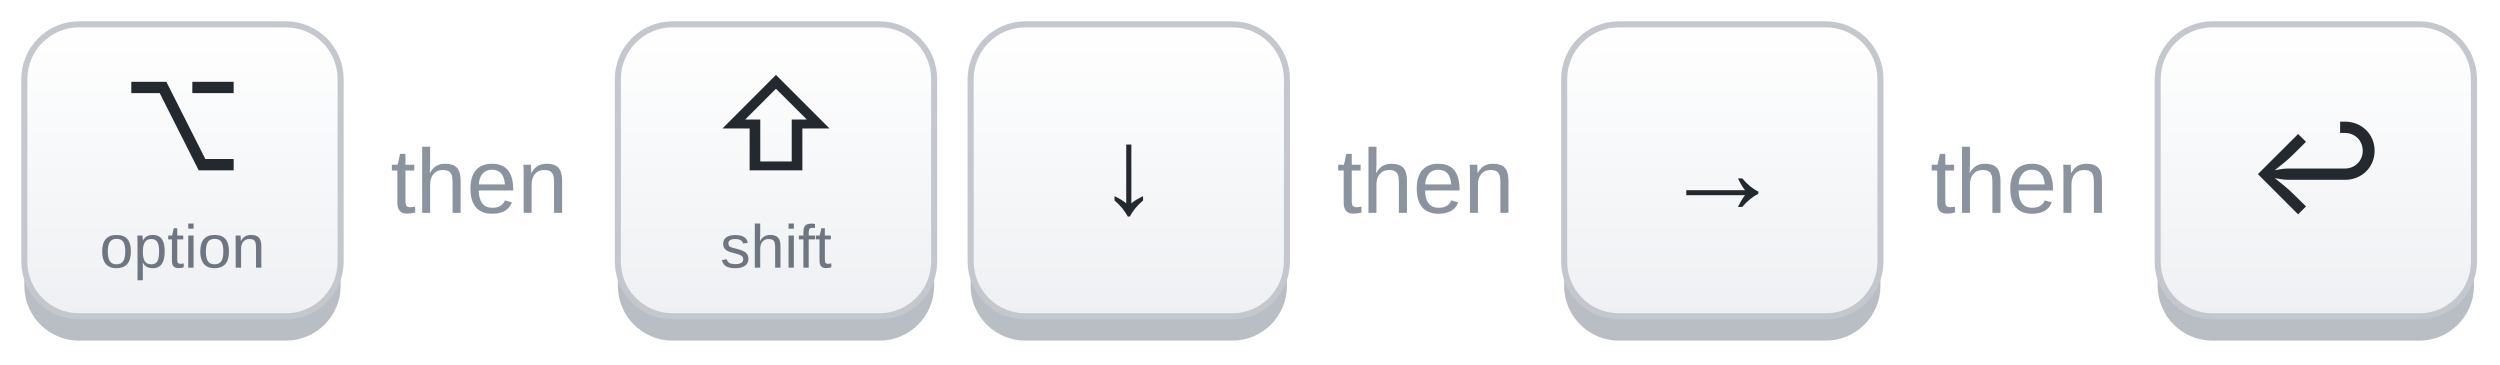
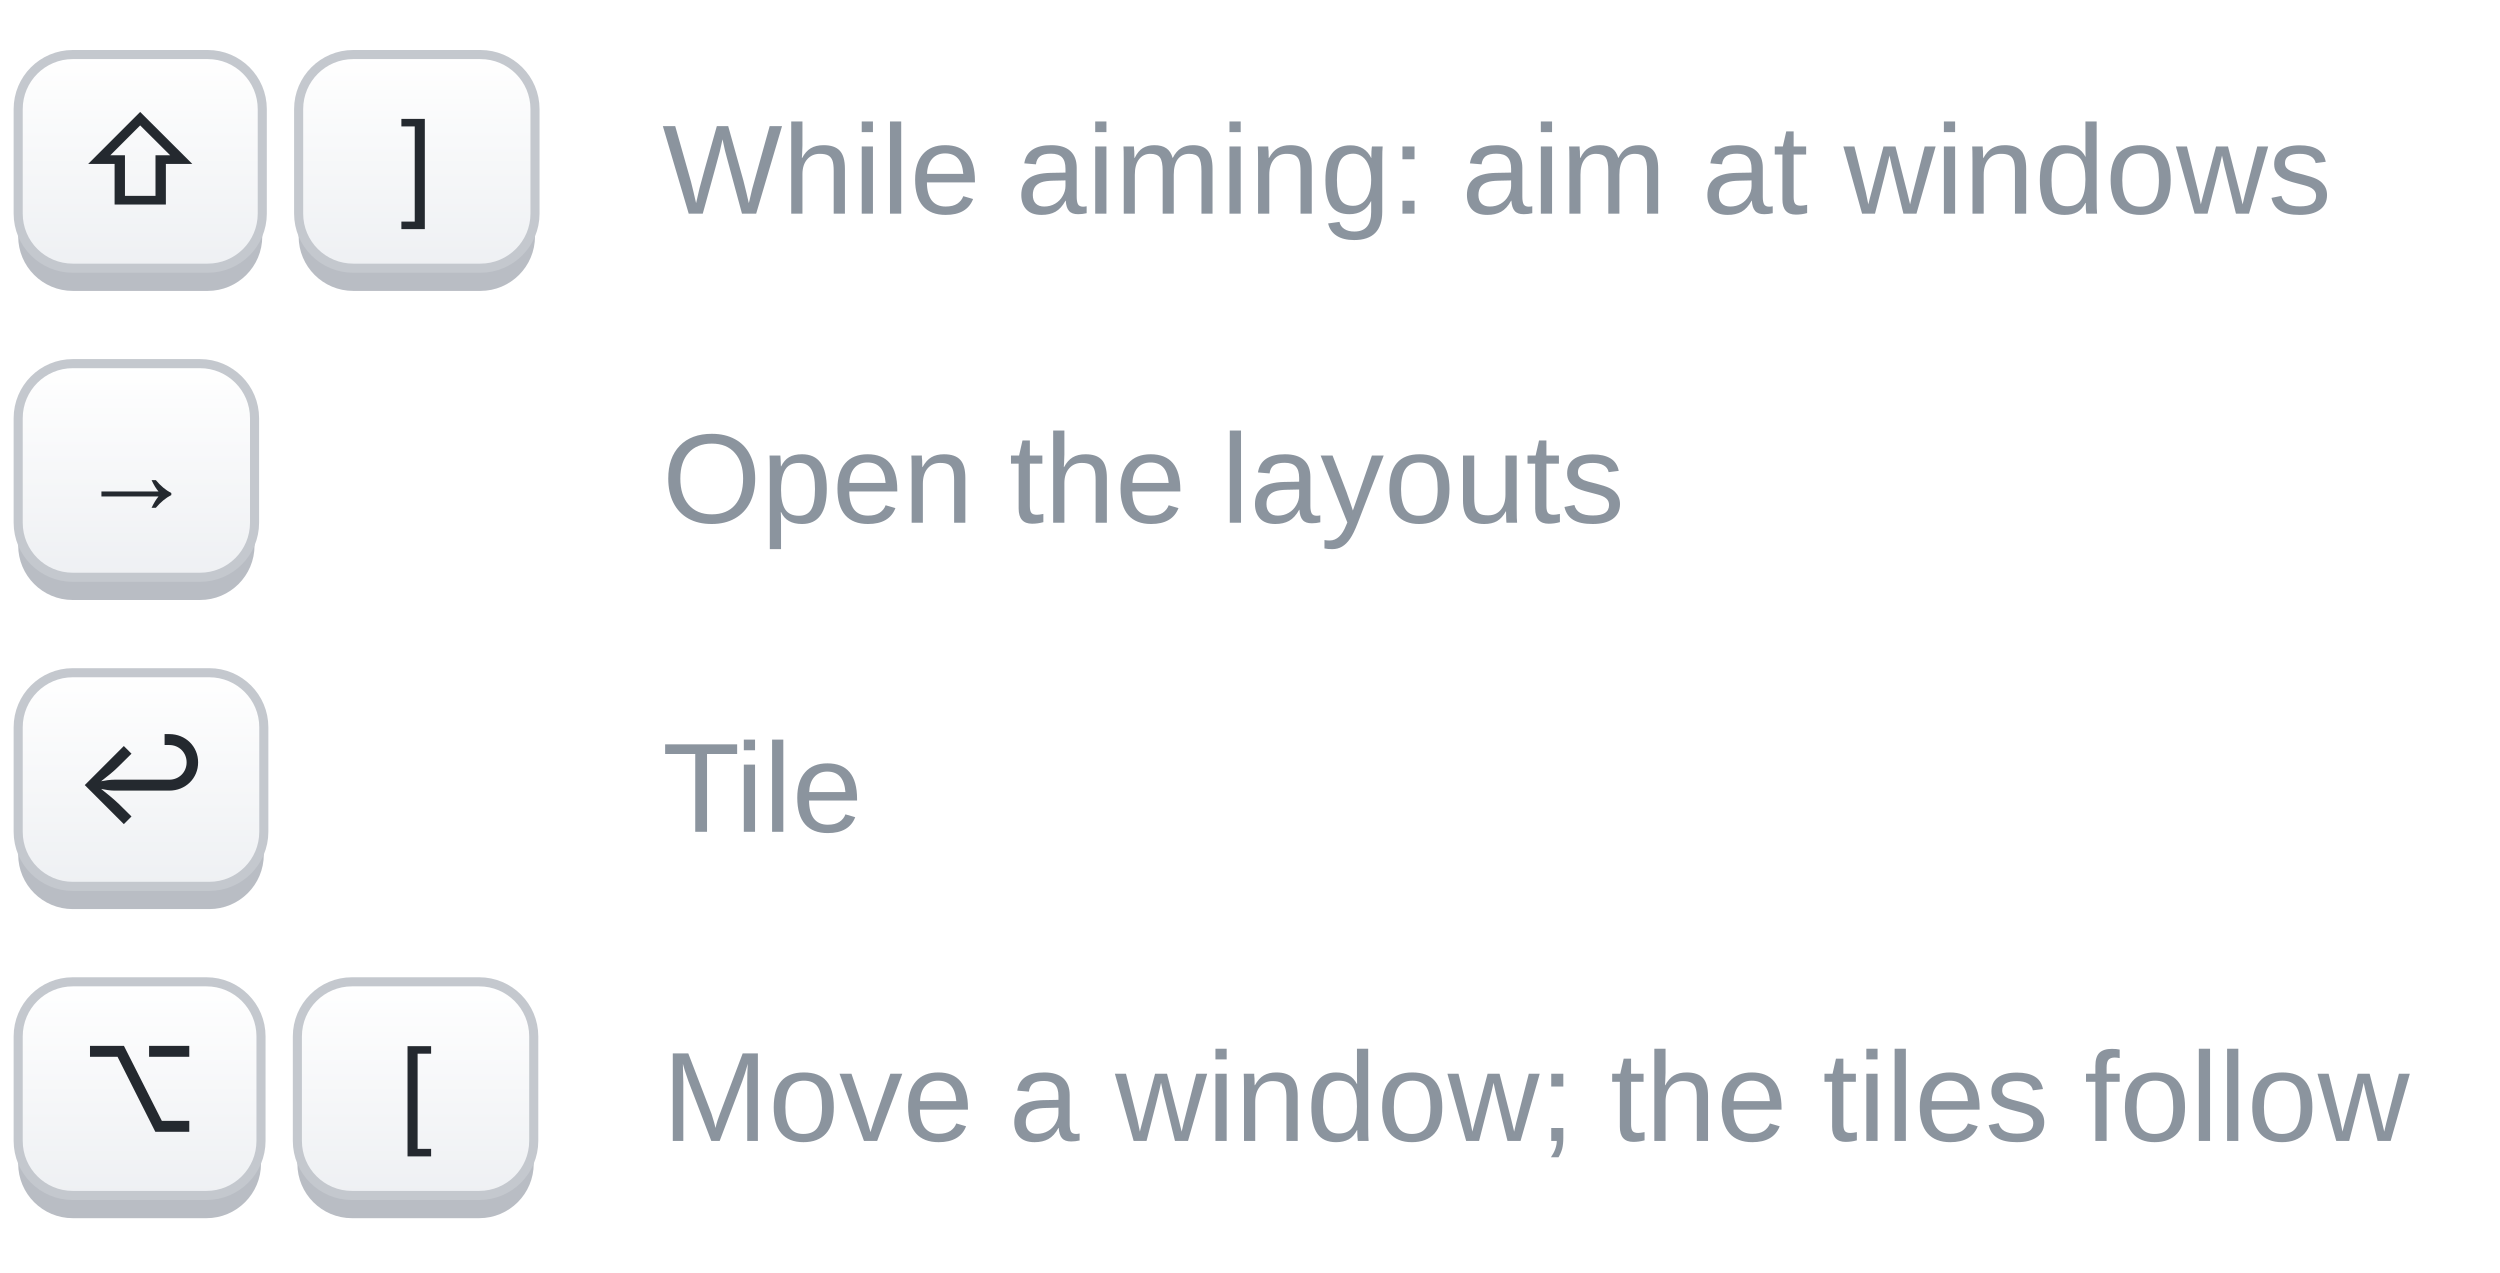
- <svg xmlns="http://www.w3.org/2000/svg" width="411" height="60" viewBox="0 0 411 60" font-family="-apple-system, BlinkMacSystemFont, 'SF Pro Text', 'Segoe UI', 'Segoe UI Symbol', 'Helvetica Neue', Arial, sans-serif">
+ <svg xmlns="http://www.w3.org/2000/svg" width="275" height="140" viewBox="0 0 275 140" font-family="-apple-system, BlinkMacSystemFont, 'SF Pro Text', 'Segoe UI', 'Segoe UI Symbol', 'Helvetica Neue', Arial, sans-serif">
  <defs>
    <linearGradient id="cap" x1="0" y1="0" x2="0" y2="1">
      <stop offset="0" stop-color="#ffffff" />
      <stop offset="1" stop-color="#eef0f3" />
    </linearGradient>
  </defs>
-   <rect x="4.0" y="7.0" width="52.0" height="49.0" rx="9" fill="#b9bdc4" />
-   <rect x="4.0" y="4.0" width="52.0" height="48.0" rx="9" fill="url(#cap)" stroke="#c4c8ce" />
-   <text x="30.0" y="28.0" font-size="20" font-weight="500" fill="#24292f" text-anchor="middle">⌥</text>
-   <text x="30.0" y="44.0" font-size="10" font-weight="500" fill="#6e7781" text-anchor="middle">option</text>
-   <text x="78.787" y="35.0" font-size="15" font-weight="500" fill="#8b949e" text-anchor="middle">then</text>
-   <rect x="101.574" y="7.0" width="52.0" height="49.0" rx="9" fill="#b9bdc4" />
-   <rect x="101.574" y="4.0" width="52.0" height="48.0" rx="9" fill="url(#cap)" stroke="#c4c8ce" />
-   <text x="127.574" y="28.0" font-size="20" font-weight="500" fill="#24292f" text-anchor="middle">⇧</text>
-   <text x="127.574" y="44.0" font-size="10" font-weight="500" fill="#6e7781" text-anchor="middle">shift</text>
-   <rect x="159.574" y="7.0" width="52.0" height="49.0" rx="9" fill="#b9bdc4" />
-   <rect x="159.574" y="4.0" width="52.0" height="48.0" rx="9" fill="url(#cap)" stroke="#c4c8ce" />
-   <text x="185.574" y="35.0" font-size="20" font-weight="500" fill="#24292f" text-anchor="middle">↓</text>
-   <text x="234.361" y="35.0" font-size="15" font-weight="500" fill="#8b949e" text-anchor="middle">then</text>
-   <rect x="257.147" y="7.0" width="52.0" height="49.0" rx="9" fill="#b9bdc4" />
-   <rect x="257.147" y="4.0" width="52.0" height="48.0" rx="9" fill="url(#cap)" stroke="#c4c8ce" />
-   <text x="283.147" y="35.0" font-size="20" font-weight="500" fill="#24292f" text-anchor="middle">→</text>
-   <text x="331.934" y="35.0" font-size="15" font-weight="500" fill="#8b949e" text-anchor="middle">then</text>
-   <rect x="354.721" y="7.0" width="52.0" height="49.0" rx="9" fill="#b9bdc4" />
-   <rect x="354.721" y="4.0" width="52.0" height="48.0" rx="9" fill="url(#cap)" stroke="#c4c8ce" />
-   <text x="380.721" y="35.0" font-size="20" font-weight="500" fill="#24292f" text-anchor="middle">↩</text>
+   <rect x="2.0" y="8.0" width="26.85" height="24.0" rx="6" fill="#b9bdc4" />
+   <rect x="2.0" y="6.0" width="26.85" height="23.5" rx="6" fill="url(#cap)" stroke="#c4c8ce" />
+   <text x="15.425" y="22.5" font-size="13" font-weight="500" fill="#24292f" text-anchor="middle">⇧</text>
+   <rect x="32.85" y="8.0" width="26.0" height="24.0" rx="6" fill="#b9bdc4" />
+   <rect x="32.85" y="6.0" width="26.0" height="23.5" rx="6" fill="url(#cap)" stroke="#c4c8ce" />
+   <text x="45.85" y="22.5" font-size="13" font-weight="500" fill="#24292f" text-anchor="middle">]</text>
+   <text x="72.85" y="23.5" font-size="14" fill="#8b949e">While aiming: aim at windows</text>
+   <rect x="2.0" y="42.0" width="26.0" height="24.0" rx="6" fill="#b9bdc4" />
+   <rect x="2.0" y="40.0" width="26.0" height="23.5" rx="6" fill="url(#cap)" stroke="#c4c8ce" />
+   <text x="15.0" y="56.5" font-size="13" font-weight="500" fill="#24292f" text-anchor="middle">→</text>
+   <text x="72.85" y="57.5" font-size="14" fill="#8b949e">Open the layouts</text>
+   <rect x="2.0" y="76.0" width="27.019" height="24.0" rx="6" fill="#b9bdc4" />
+   <rect x="2.0" y="74.0" width="27.019" height="23.5" rx="6" fill="url(#cap)" stroke="#c4c8ce" />
+   <text x="15.51" y="90.5" font-size="13" font-weight="500" fill="#24292f" text-anchor="middle">↩</text>
+   <text x="72.85" y="91.5" font-size="14" fill="#8b949e">Tile</text>
+   <rect x="2.0" y="110.0" width="26.711" height="24.0" rx="6" fill="#b9bdc4" />
+   <rect x="2.0" y="108.0" width="26.711" height="23.5" rx="6" fill="url(#cap)" stroke="#c4c8ce" />
+   <text x="15.355" y="124.5" font-size="13" font-weight="500" fill="#24292f" text-anchor="middle">⌥</text>
+   <rect x="32.711" y="110.0" width="26.0" height="24.0" rx="6" fill="#b9bdc4" />
+   <rect x="32.711" y="108.0" width="26.0" height="23.5" rx="6" fill="url(#cap)" stroke="#c4c8ce" />
+   <text x="45.711" y="124.5" font-size="13" font-weight="500" fill="#24292f" text-anchor="middle">[</text>
+   <text x="72.85" y="125.5" font-size="14" fill="#8b949e">Move a window; the tiles follow</text>
</svg>
